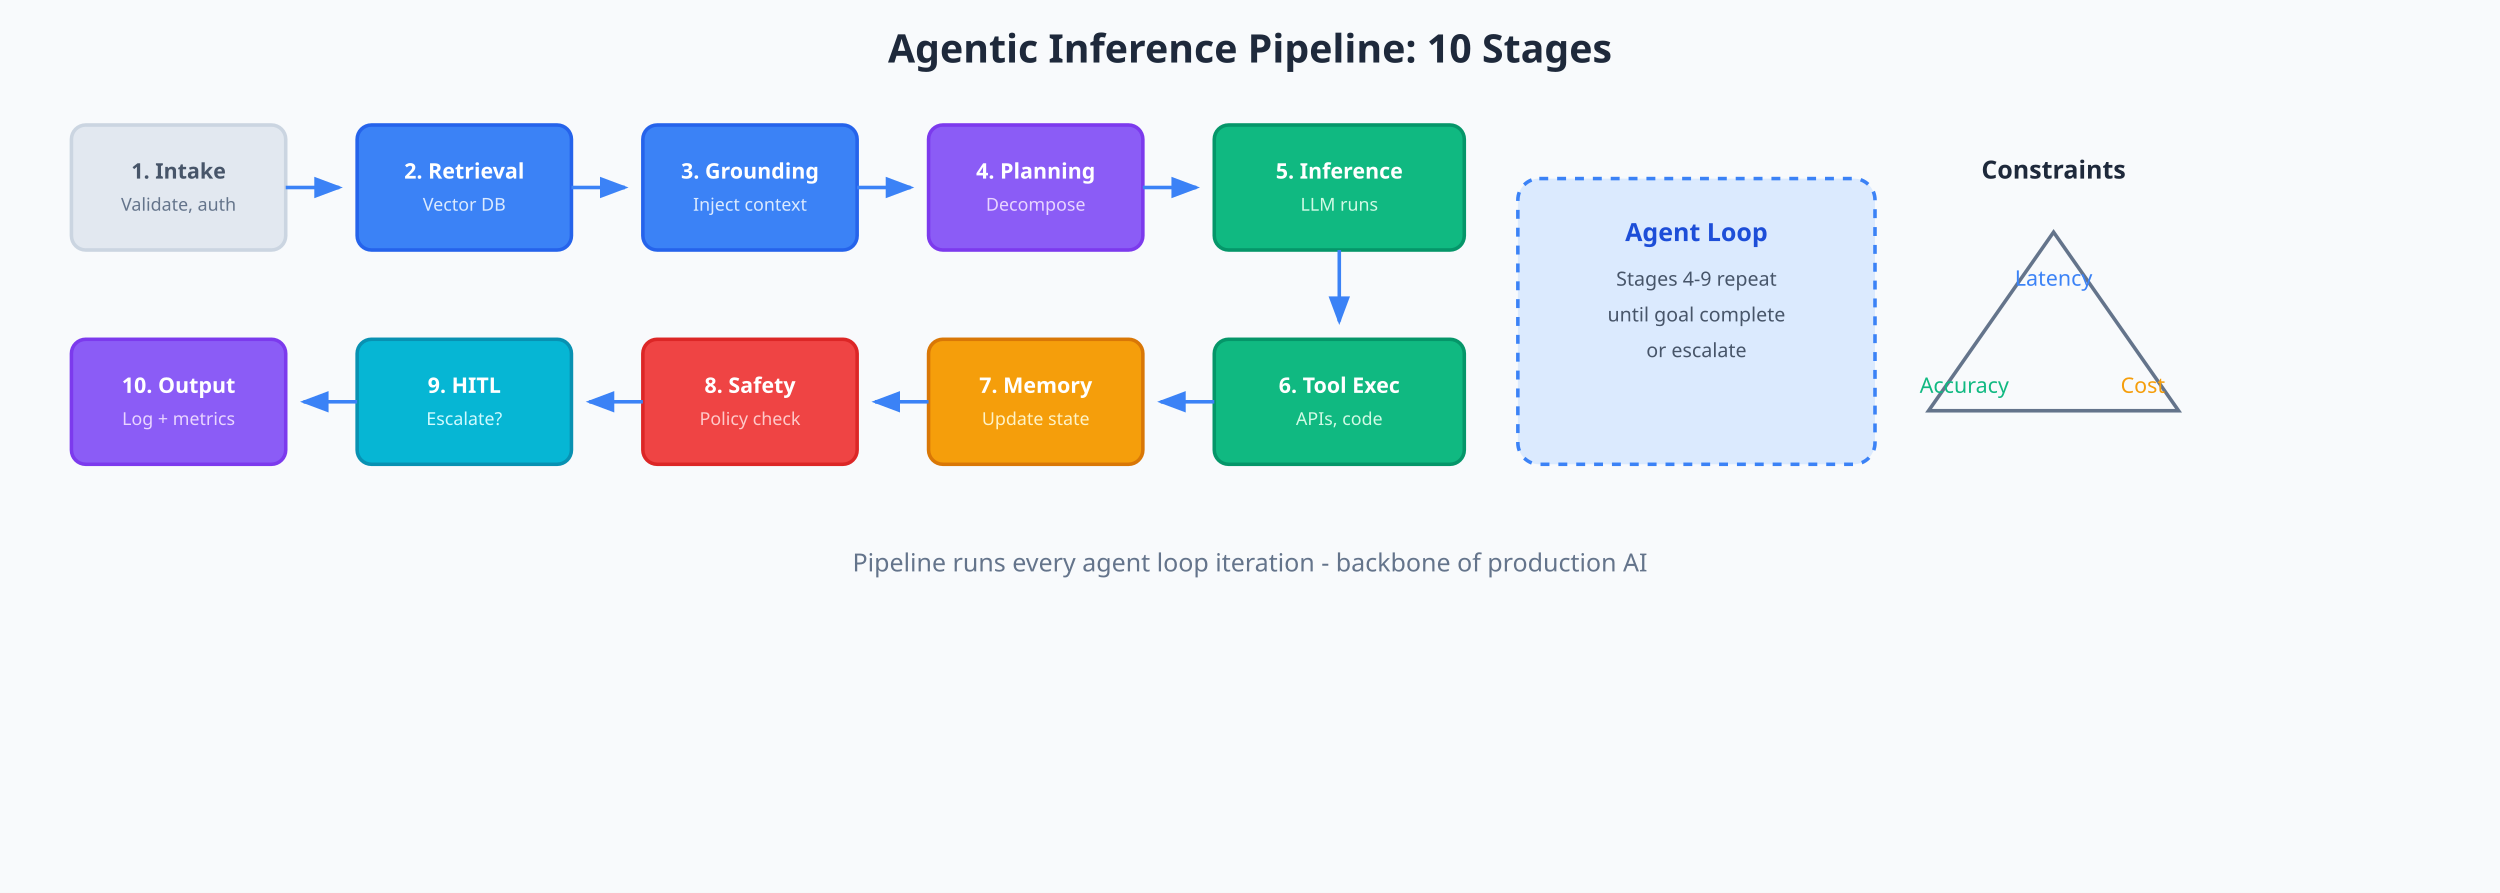
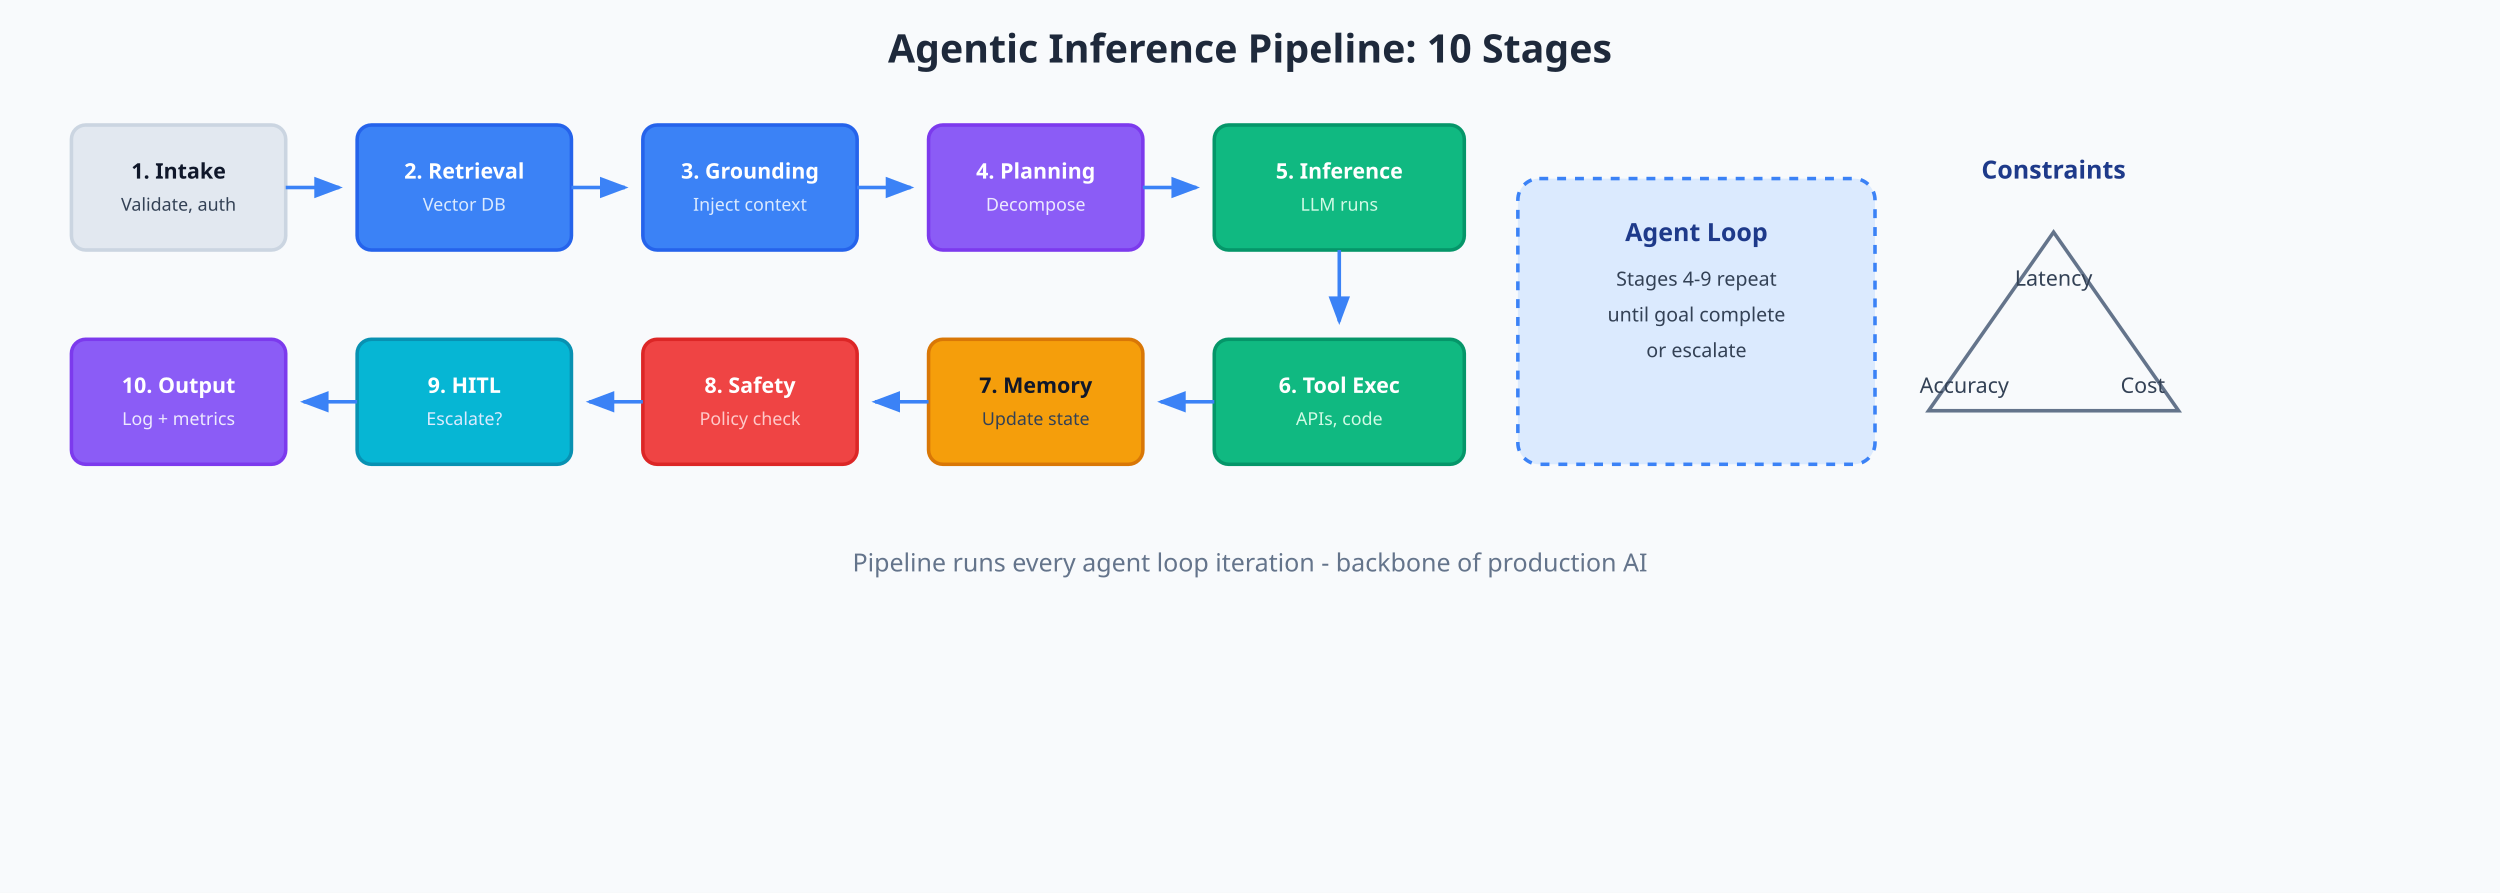
<svg xmlns="http://www.w3.org/2000/svg" viewBox="0 0 1400 500" width="1400" height="500">
  <defs>
    <marker id="arrow" markerWidth="8" markerHeight="6" refX="7" refY="3" orient="auto">
      <polygon points="0 0, 8 3, 0 6" fill="#3b82f6" />
    </marker>
  </defs>
  <g id="main">
    <rect width="1400" height="500" fill="#f8fafc" />
    <text x="700" y="35" text-anchor="middle" font-family="system-ui, sans-serif" font-size="22" font-weight="600" fill="#1e293b">Agentic Inference Pipeline: 10 Stages</text>
    <text x="700" y="320" text-anchor="middle" font-family="system-ui, sans-serif" font-size="14" fill="#64748b">Pipeline runs every agent loop iteration - backbone of production AI</text>
  </g>
  <g id="section-1">
    <rect x="40" y="70" width="120" height="70" rx="8" fill="#e2e8f0" stroke="#cbd5e1" stroke-width="2" />
-     <text x="100" y="100" text-anchor="middle" font-family="system-ui, sans-serif" font-size="12" font-weight="600" fill="#475569">1. Intake</text>
-     <text x="100" y="118" text-anchor="middle" font-family="system-ui, sans-serif" font-size="10" fill="#64748b">Validate, auth</text>
+     <text x="100" y="100" text-anchor="middle" font-family="system-ui, sans-serif" font-size="12" font-weight="600" fill="#0f172a">1. Intake</text>
+     <text x="100" y="118" text-anchor="middle" font-family="system-ui, sans-serif" font-size="10" fill="#334155">Validate, auth</text>
    <line x1="160" y1="105" x2="190" y2="105" stroke="#3b82f6" stroke-width="2" marker-end="url(#arrow)" />
    <rect x="200" y="70" width="120" height="70" rx="8" fill="#3b82f6" stroke="#2563eb" stroke-width="2" />
    <text x="260" y="100" text-anchor="middle" font-family="system-ui, sans-serif" font-size="12" font-weight="600" fill="#ffffff">2. Retrieval</text>
    <text x="260" y="118" text-anchor="middle" font-family="system-ui, sans-serif" font-size="10" fill="#dbeafe">Vector DB</text>
  </g>
  <g id="section-2">
    <line x1="320" y1="105" x2="350" y2="105" stroke="#3b82f6" stroke-width="2" marker-end="url(#arrow)" />
    <rect x="360" y="70" width="120" height="70" rx="8" fill="#3b82f6" stroke="#2563eb" stroke-width="2" />
    <text x="420" y="100" text-anchor="middle" font-family="system-ui, sans-serif" font-size="12" font-weight="600" fill="#ffffff">3. Grounding</text>
    <text x="420" y="118" text-anchor="middle" font-family="system-ui, sans-serif" font-size="10" fill="#dbeafe">Inject context</text>
    <line x1="480" y1="105" x2="510" y2="105" stroke="#3b82f6" stroke-width="2" marker-end="url(#arrow)" />
    <rect x="520" y="70" width="120" height="70" rx="8" fill="#8b5cf6" stroke="#7c3aed" stroke-width="2" />
    <text x="580" y="100" text-anchor="middle" font-family="system-ui, sans-serif" font-size="12" font-weight="600" fill="#ffffff">4. Planning</text>
-     <text x="580" y="118" text-anchor="middle" font-family="system-ui, sans-serif" font-size="10" fill="#e9d5ff">Decompose</text>
+     <text x="580" y="118" text-anchor="middle" font-family="system-ui, sans-serif" font-size="10" fill="#ede9fe">Decompose</text>
    <line x1="640" y1="105" x2="670" y2="105" stroke="#3b82f6" stroke-width="2" marker-end="url(#arrow)" />
    <rect x="680" y="70" width="140" height="70" rx="8" fill="#10b981" stroke="#059669" stroke-width="2" />
    <text x="750" y="100" text-anchor="middle" font-family="system-ui, sans-serif" font-size="12" font-weight="600" fill="#ffffff">5. Inference</text>
    <text x="750" y="118" text-anchor="middle" font-family="system-ui, sans-serif" font-size="10" fill="#d1fae5">LLM runs</text>
  </g>
  <g id="section-3">
    <line x1="750" y1="140" x2="750" y2="180" stroke="#3b82f6" stroke-width="2" marker-end="url(#arrow)" />
    <rect x="680" y="190" width="140" height="70" rx="8" fill="#10b981" stroke="#059669" stroke-width="2" />
    <text x="750" y="220" text-anchor="middle" font-family="system-ui, sans-serif" font-size="12" font-weight="600" fill="#ffffff">6. Tool Exec</text>
    <text x="750" y="238" text-anchor="middle" font-family="system-ui, sans-serif" font-size="10" fill="#d1fae5">APIs, code</text>
    <line x1="680" y1="225" x2="650" y2="225" stroke="#3b82f6" stroke-width="2" marker-end="url(#arrow)" />
    <rect x="520" y="190" width="120" height="70" rx="8" fill="#f59e0b" stroke="#d97706" stroke-width="2" />
-     <text x="580" y="220" text-anchor="middle" font-family="system-ui, sans-serif" font-size="12" font-weight="600" fill="#ffffff">7. Memory</text>
-     <text x="580" y="238" text-anchor="middle" font-family="system-ui, sans-serif" font-size="10" fill="#fef3c7">Update state</text>
+     <text x="580" y="220" text-anchor="middle" font-family="system-ui, sans-serif" font-size="12" font-weight="600" fill="#0f172a">7. Memory</text>
+     <text x="580" y="238" text-anchor="middle" font-family="system-ui, sans-serif" font-size="10" fill="#334155">Update state</text>
    <line x1="520" y1="225" x2="490" y2="225" stroke="#3b82f6" stroke-width="2" marker-end="url(#arrow)" />
    <rect x="360" y="190" width="120" height="70" rx="8" fill="#ef4444" stroke="#dc2626" stroke-width="2" />
    <text x="420" y="220" text-anchor="middle" font-family="system-ui, sans-serif" font-size="12" font-weight="600" fill="#ffffff">8. Safety</text>
    <text x="420" y="238" text-anchor="middle" font-family="system-ui, sans-serif" font-size="10" fill="#fecaca">Policy check</text>
  </g>
  <g id="section-4">
    <line x1="360" y1="225" x2="330" y2="225" stroke="#3b82f6" stroke-width="2" marker-end="url(#arrow)" />
    <rect x="200" y="190" width="120" height="70" rx="8" fill="#06b6d4" stroke="#0891b2" stroke-width="2" />
    <text x="260" y="220" text-anchor="middle" font-family="system-ui, sans-serif" font-size="12" font-weight="600" fill="#ffffff">9. HITL</text>
-     <text x="260" y="238" text-anchor="middle" font-family="system-ui, sans-serif" font-size="10" fill="#cffafe">Escalate?</text>
+     <text x="260" y="238" text-anchor="middle" font-family="system-ui, sans-serif" font-size="10" fill="#dbeafe">Escalate?</text>
    <line x1="200" y1="225" x2="170" y2="225" stroke="#3b82f6" stroke-width="2" marker-end="url(#arrow)" />
    <rect x="40" y="190" width="120" height="70" rx="8" fill="#8b5cf6" stroke="#7c3aed" stroke-width="2" />
    <text x="100" y="220" text-anchor="middle" font-family="system-ui, sans-serif" font-size="12" font-weight="600" fill="#ffffff">10. Output</text>
-     <text x="100" y="238" text-anchor="middle" font-family="system-ui, sans-serif" font-size="10" fill="#e9d5ff">Log + metrics</text>
+     <text x="100" y="238" text-anchor="middle" font-family="system-ui, sans-serif" font-size="10" fill="#ede9fe">Log + metrics</text>
    <rect x="850" y="100" width="200" height="160" rx="12" fill="#dbeafe" stroke="#3b82f6" stroke-width="2" stroke-dasharray="5,5" />
-     <text x="950" y="135" text-anchor="middle" font-family="system-ui, sans-serif" font-size="14" font-weight="600" fill="#1d4ed8">Agent Loop</text>
-     <text x="950" y="160" text-anchor="middle" font-family="system-ui, sans-serif" font-size="11" fill="#475569">Stages 4-9 repeat</text>
-     <text x="950" y="180" text-anchor="middle" font-family="system-ui, sans-serif" font-size="11" fill="#475569">until goal complete</text>
-     <text x="950" y="200" text-anchor="middle" font-family="system-ui, sans-serif" font-size="11" fill="#475569">or escalate</text>
-     <text x="1150" y="100" text-anchor="middle" font-family="system-ui, sans-serif" font-size="14" font-weight="600" fill="#1e293b">Constraints</text>
+     <text x="950" y="135" text-anchor="middle" font-family="system-ui, sans-serif" font-size="14" font-weight="600" fill="#1e3a8a">Agent Loop</text>
+     <text x="950" y="160" text-anchor="middle" font-family="system-ui, sans-serif" font-size="11" fill="#334155">Stages 4-9 repeat</text>
+     <text x="950" y="180" text-anchor="middle" font-family="system-ui, sans-serif" font-size="11" fill="#334155">until goal complete</text>
+     <text x="950" y="200" text-anchor="middle" font-family="system-ui, sans-serif" font-size="11" fill="#334155">or escalate</text>
+     <text x="1150" y="100" text-anchor="middle" font-family="system-ui, sans-serif" font-size="14" font-weight="600" fill="#1e3a8a">Constraints</text>
    <polygon points="1150,130 1080,230 1220,230" fill="none" stroke="#64748b" stroke-width="2" />
-     <text x="1150" y="160" text-anchor="middle" font-family="system-ui, sans-serif" font-size="12" fill="#3b82f6">Latency</text>
-     <text x="1100" y="220" text-anchor="middle" font-family="system-ui, sans-serif" font-size="12" fill="#10b981">Accuracy</text>
-     <text x="1200" y="220" text-anchor="middle" font-family="system-ui, sans-serif" font-size="12" fill="#f59e0b">Cost</text>
+     <text x="1150" y="160" text-anchor="middle" font-family="system-ui, sans-serif" font-size="12" fill="#334155">Latency</text>
+     <text x="1100" y="220" text-anchor="middle" font-family="system-ui, sans-serif" font-size="12" fill="#334155">Accuracy</text>
+     <text x="1200" y="220" text-anchor="middle" font-family="system-ui, sans-serif" font-size="12" fill="#334155">Cost</text>
  </g>
</svg>
